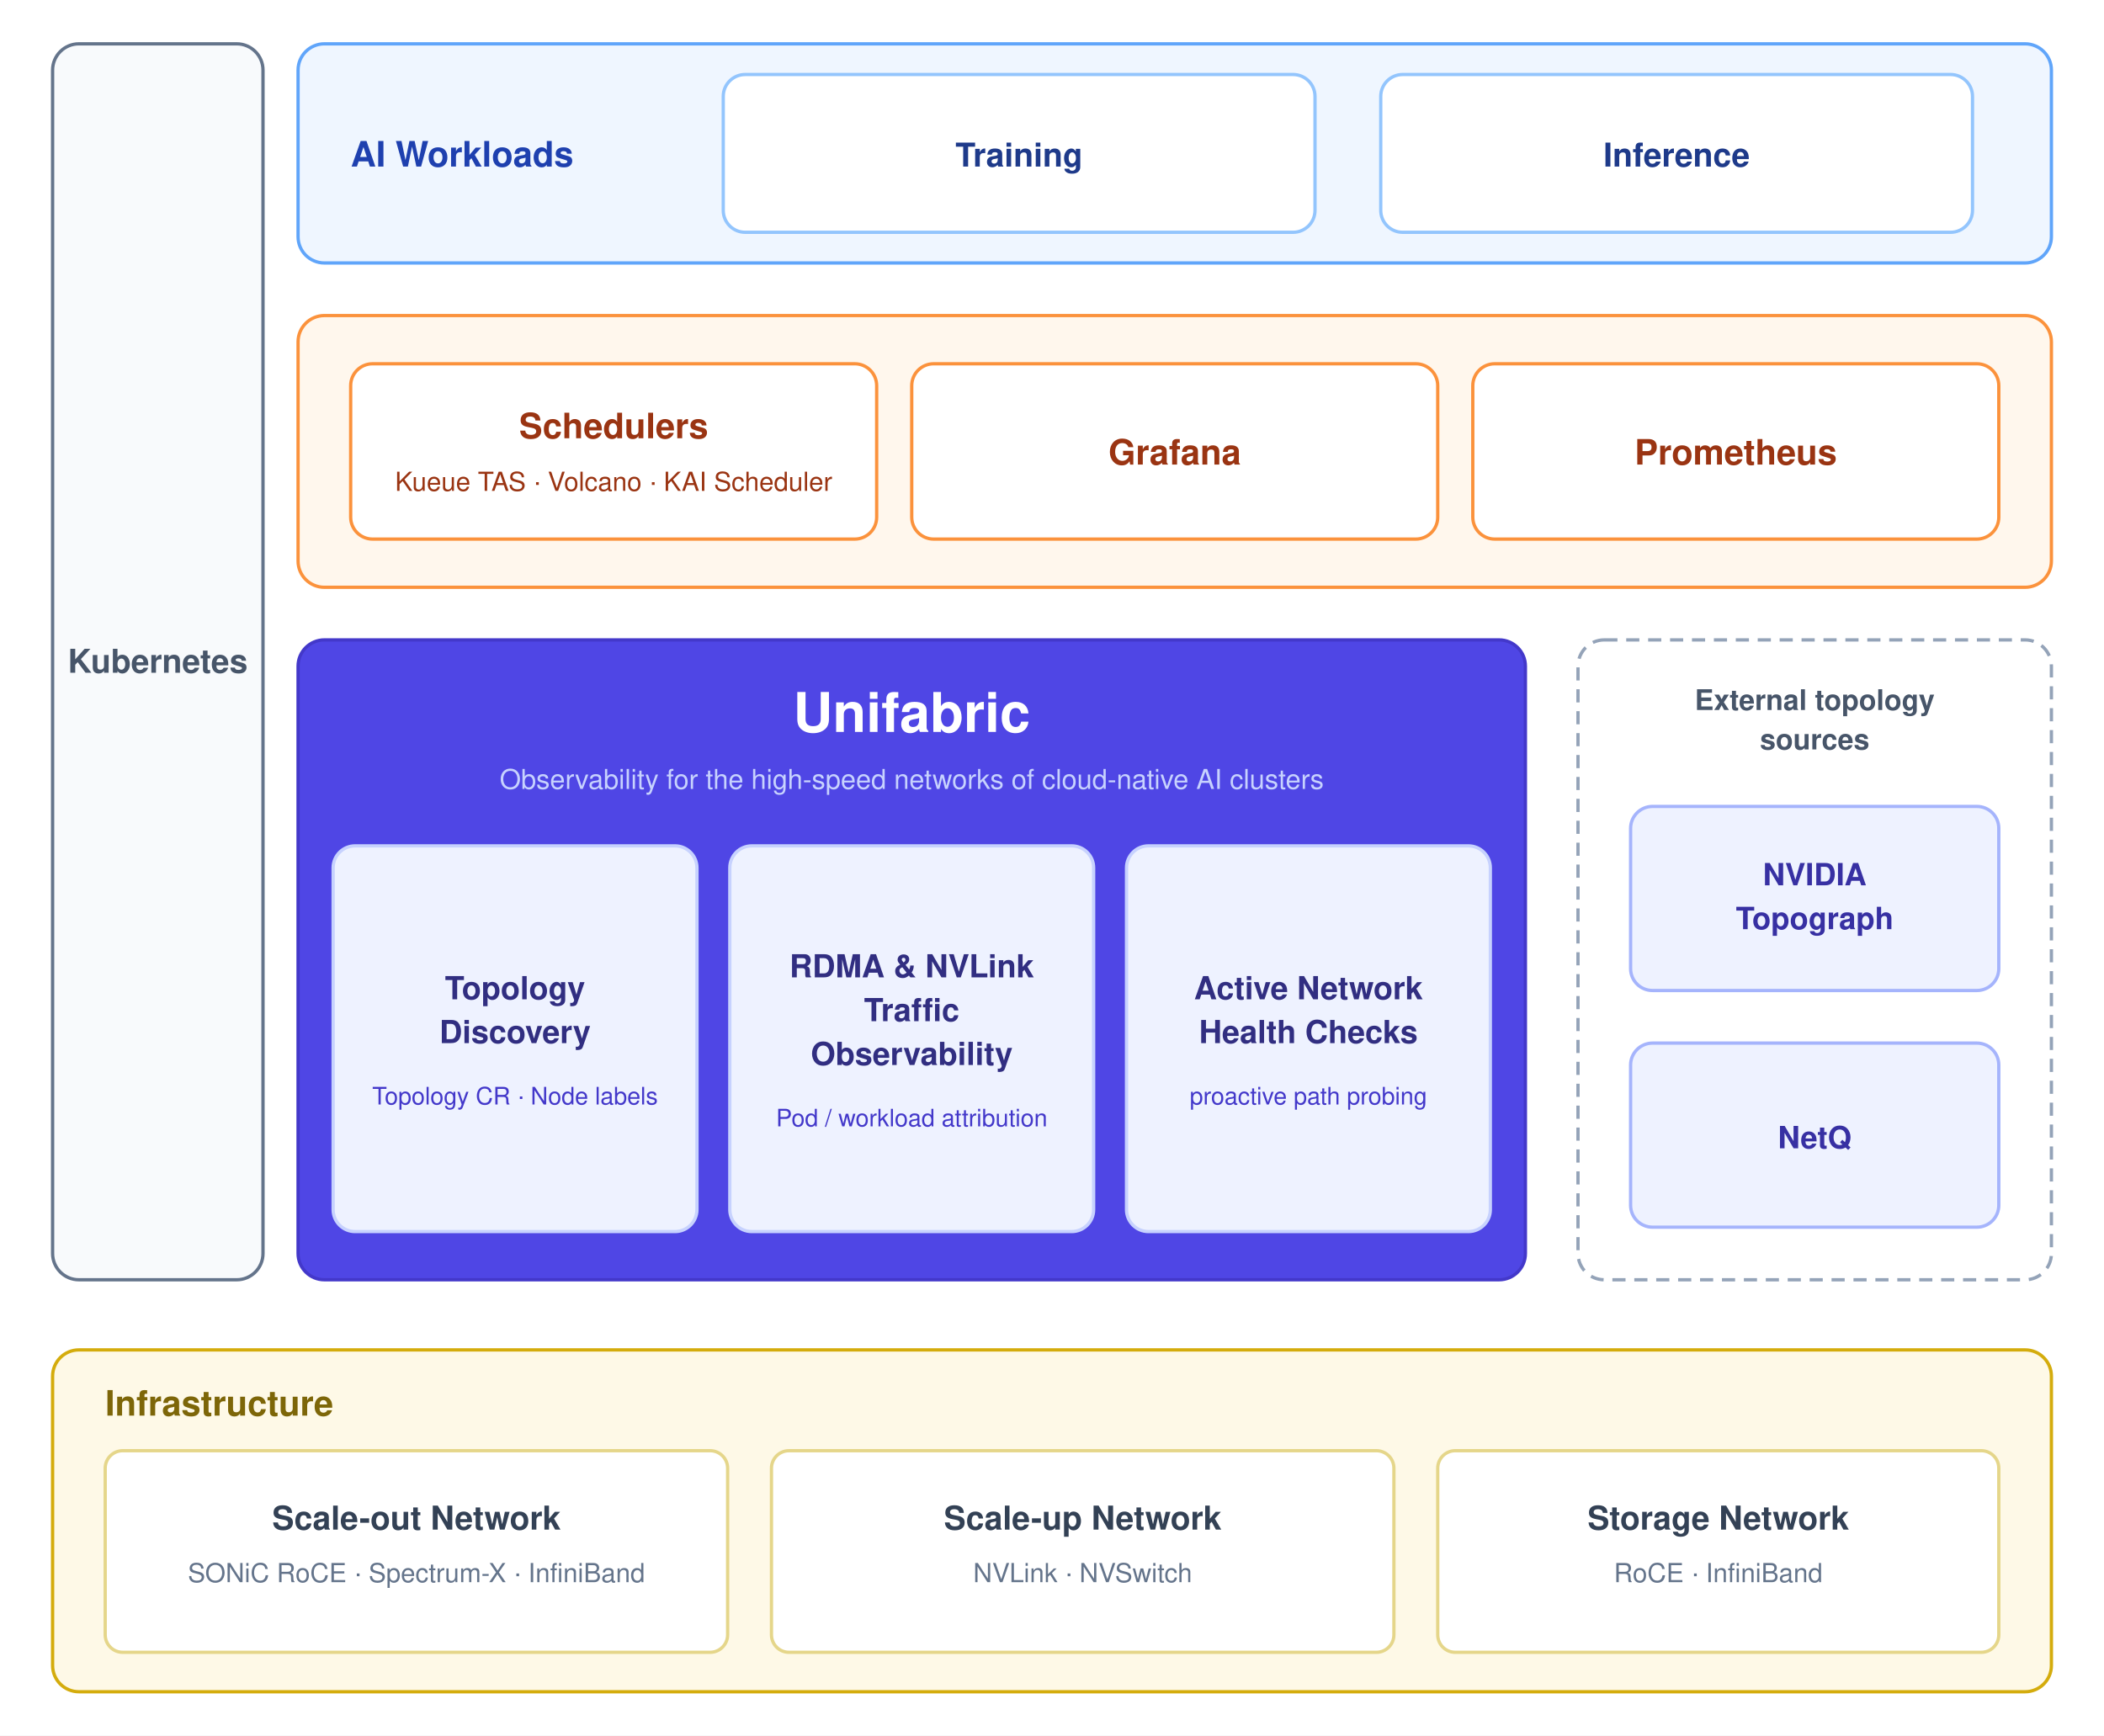
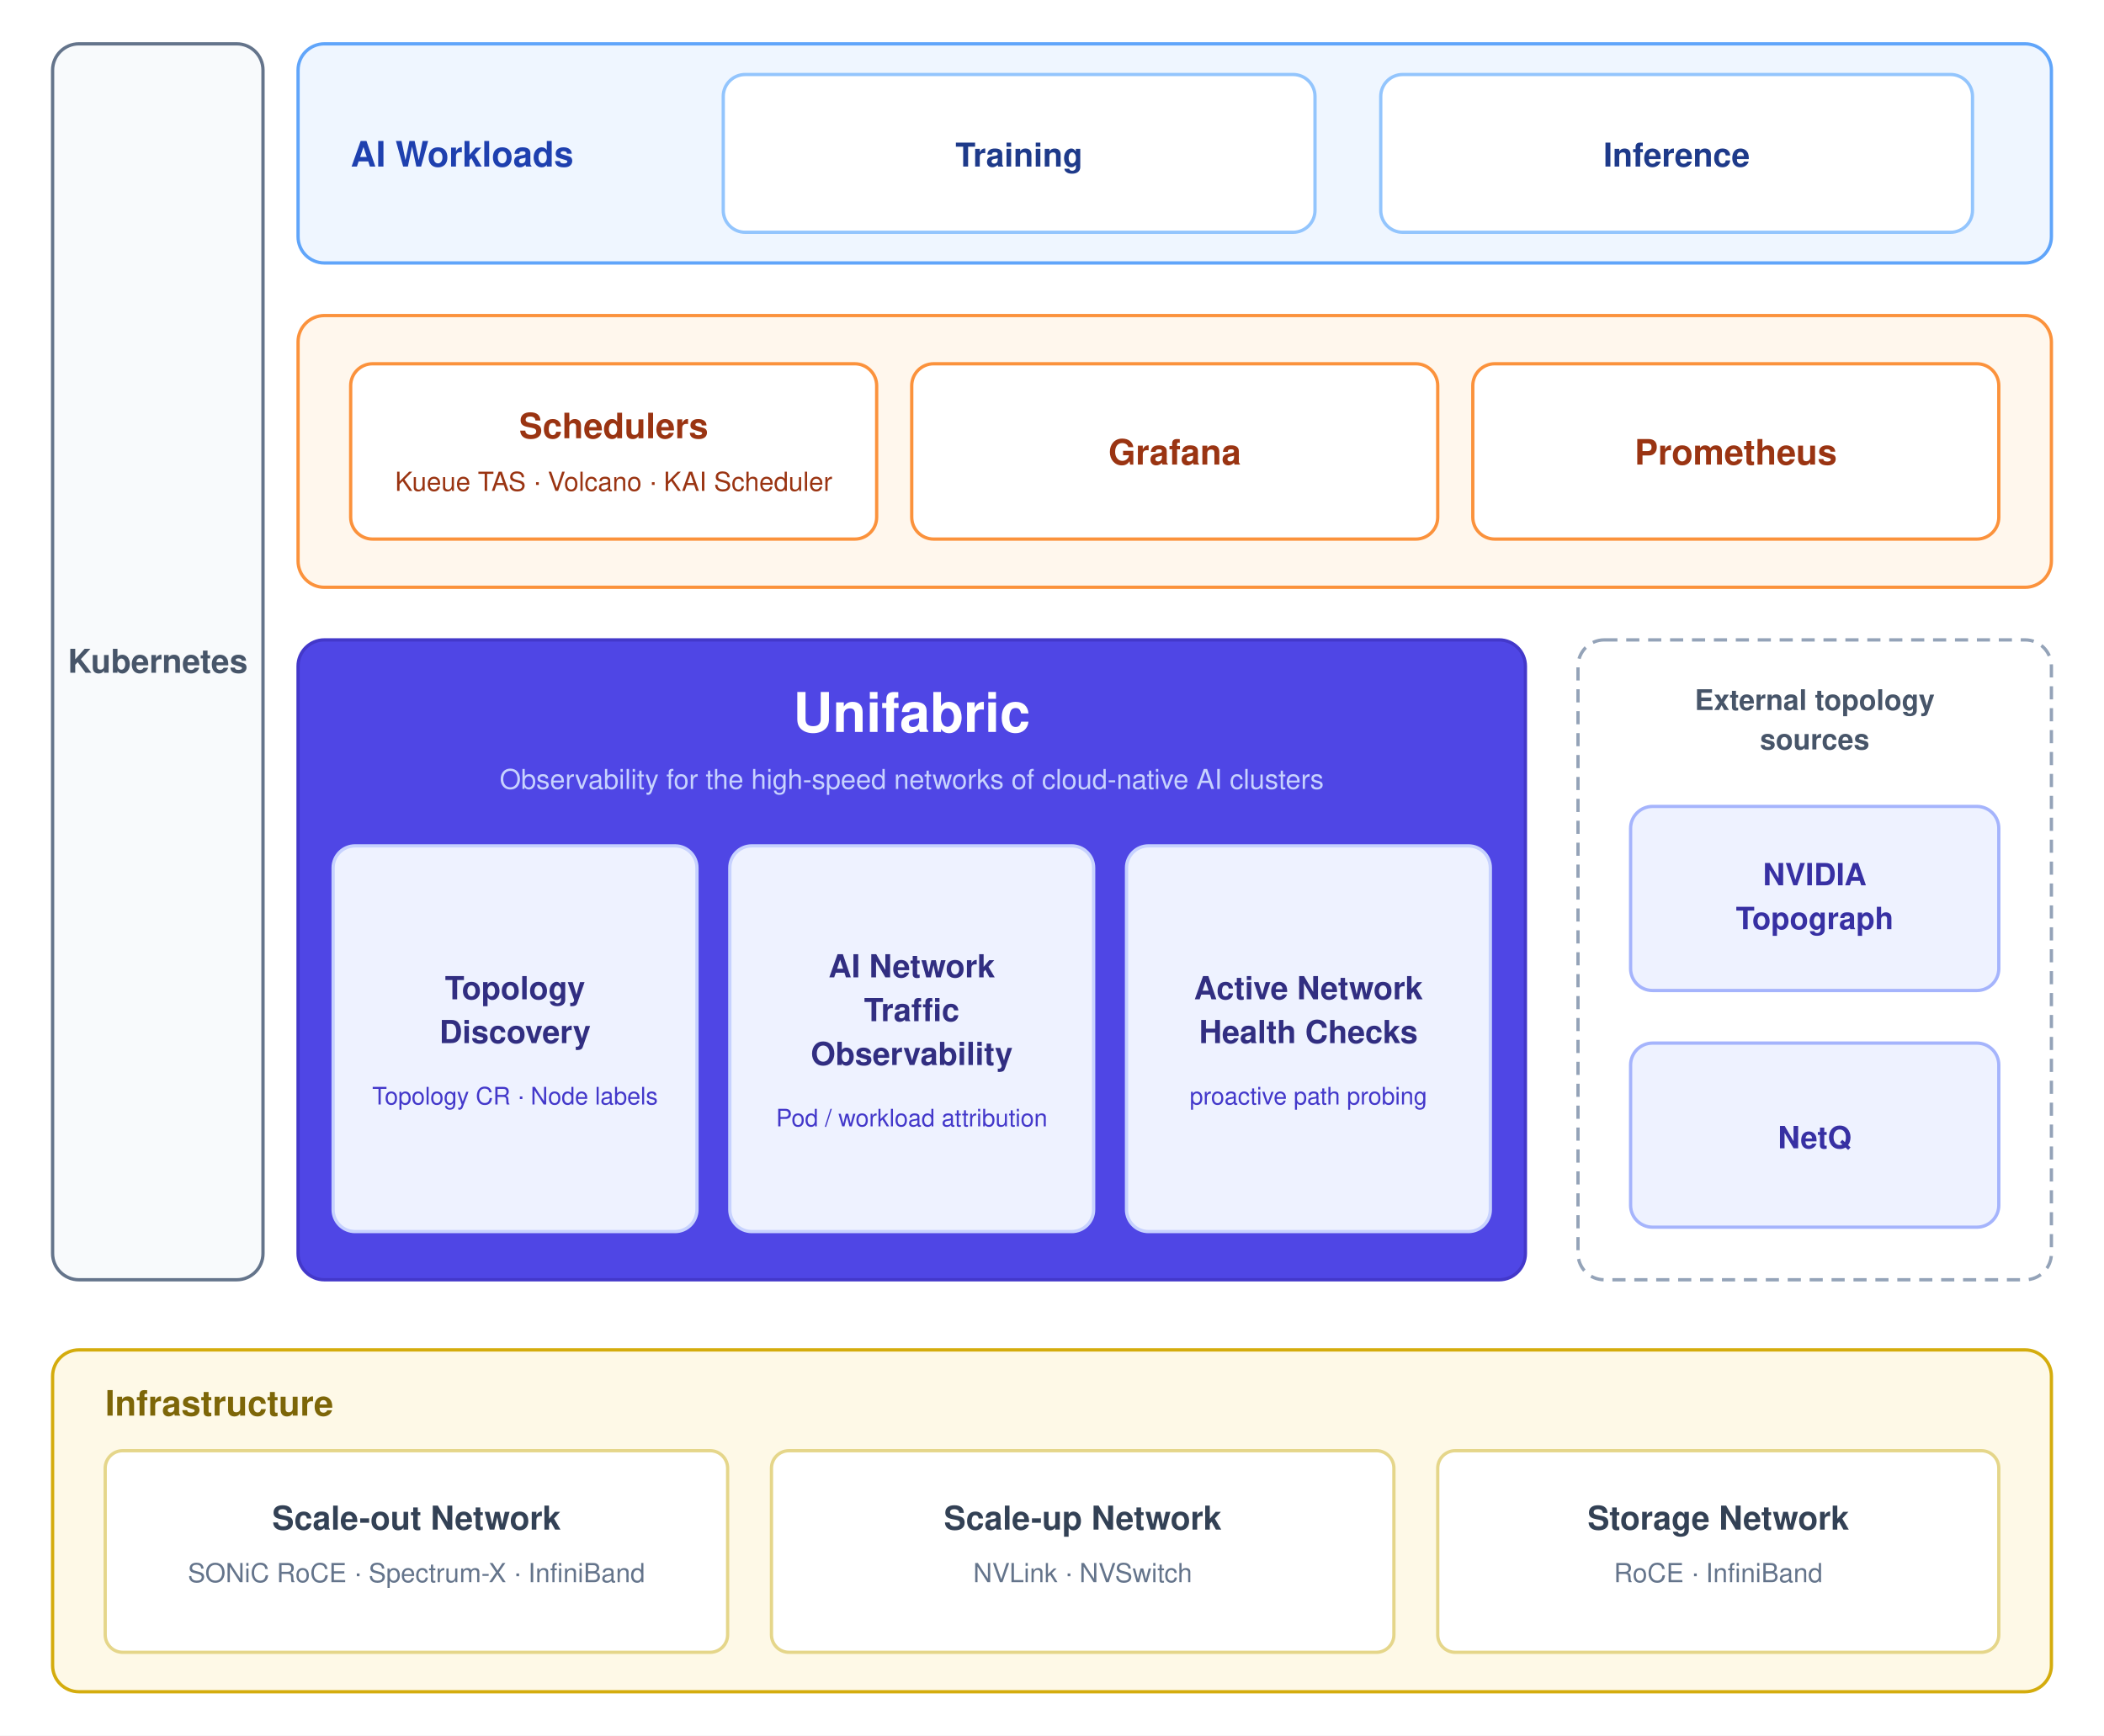
<svg xmlns="http://www.w3.org/2000/svg" width="960" height="792" viewBox="0 0 960 792" font-family="Helvetica, Arial, sans-serif">
  <rect width="960" height="792" fill="#ffffff" />
  <rect x="24" y="20" width="96" height="564" rx="12" fill="#F8FAFC" stroke="#64748B" stroke-width="1.5" />
  <text x="72" y="307" text-anchor="middle" font-size="15" font-weight="bold" fill="#475569">Kubernetes</text>
  <rect x="136" y="20" width="800" height="100" rx="12" fill="#EFF6FF" stroke="#60A5FA" stroke-width="1.5" />
  <text x="160" y="76" font-size="16" font-weight="bold" fill="#1E40AF">AI Workloads</text>
  <rect x="330" y="34" width="270" height="72" rx="10" fill="#ffffff" stroke="#93C5FD" stroke-width="1.5" />
  <text x="465" y="76" text-anchor="middle" font-size="15" font-weight="bold" fill="#1E3A8A">Training</text>
  <rect x="630" y="34" width="270" height="72" rx="10" fill="#ffffff" stroke="#93C5FD" stroke-width="1.5" />
  <text x="765" y="76" text-anchor="middle" font-size="15" font-weight="bold" fill="#1E3A8A">Inference</text>
  <rect x="136" y="144" width="800" height="124" rx="12" fill="#FFF7ED" stroke="#FB923C" stroke-width="1.5" />
  <rect x="160" y="166" width="240" height="80" rx="10" fill="#ffffff" stroke="#FB923C" stroke-width="1.5" />
  <text x="280" y="200" text-anchor="middle" font-size="16" font-weight="bold" fill="#9A3412">Schedulers</text>
  <text x="280" y="224" text-anchor="middle" font-size="12" fill="#9A3412">Kueue TAS · Volcano · KAI Scheduler</text>
  <rect x="416" y="166" width="240" height="80" rx="10" fill="#ffffff" stroke="#FB923C" stroke-width="1.5" />
  <text x="536" y="212" text-anchor="middle" font-size="16" font-weight="bold" fill="#9A3412">Grafana</text>
  <rect x="672" y="166" width="240" height="80" rx="10" fill="#ffffff" stroke="#FB923C" stroke-width="1.5" />
  <text x="792" y="212" text-anchor="middle" font-size="16" font-weight="bold" fill="#9A3412">Prometheus</text>
  <rect x="136" y="292" width="560" height="292" rx="12" fill="#4F46E5" stroke="#4338CA" stroke-width="1.5" />
  <text x="416" y="334" text-anchor="middle" font-size="25" font-weight="bold" fill="#ffffff">Unifabric</text>
  <text x="416" y="360" text-anchor="middle" font-size="12.5" fill="#C7D2FE">Observability for the high-speed networks of cloud-native AI clusters</text>
  <rect x="152" y="386" width="166" height="176" rx="10" fill="#EEF2FF" stroke="#C7D2FE" stroke-width="1.5" />
  <text x="235" y="456" text-anchor="middle" font-size="14.5" font-weight="bold" fill="#312E81">Topology</text>
  <text x="235" y="476" text-anchor="middle" font-size="14.5" font-weight="bold" fill="#312E81">Discovery</text>
  <text x="235" y="504" text-anchor="middle" font-size="11" fill="#4338CA">Topology CR · Node labels</text>
  <rect x="333" y="386" width="166" height="176" rx="10" fill="#EEF2FF" stroke="#C7D2FE" stroke-width="1.5" />
-   <text x="416" y="446" text-anchor="middle" font-size="14.5" font-weight="bold" fill="#312E81">RDMA &amp; NVLink</text>
+   <text x="416" y="446" text-anchor="middle" font-size="14.5" font-weight="bold" fill="#312E81">AI Network</text>
  <text x="416" y="466" text-anchor="middle" font-size="14.5" font-weight="bold" fill="#312E81">Traffic</text>
  <text x="416" y="486" text-anchor="middle" font-size="14.5" font-weight="bold" fill="#312E81">Observability</text>
  <text x="416" y="514" text-anchor="middle" font-size="11" fill="#4338CA">Pod / workload attribution</text>
  <rect x="514" y="386" width="166" height="176" rx="10" fill="#EEF2FF" stroke="#C7D2FE" stroke-width="1.5" />
  <text x="597" y="456" text-anchor="middle" font-size="14.5" font-weight="bold" fill="#312E81">Active Network</text>
  <text x="597" y="476" text-anchor="middle" font-size="14.5" font-weight="bold" fill="#312E81">Health Checks</text>
  <text x="597" y="504" text-anchor="middle" font-size="11" fill="#4338CA">proactive path probing</text>
  <rect x="720" y="292" width="216" height="292" rx="12" fill="#ffffff" stroke="#94A3B8" stroke-width="1.5" stroke-dasharray="6 4" />
  <text x="828" y="324" text-anchor="middle" font-size="13" font-weight="bold" fill="#475569">External topology</text>
  <text x="828" y="342" text-anchor="middle" font-size="13" font-weight="bold" fill="#475569">sources</text>
  <rect x="744" y="368" width="168" height="84" rx="10" fill="#EEF2FF" stroke="#A5B4FC" stroke-width="1.5" />
  <text x="828" y="404" text-anchor="middle" font-size="14" font-weight="bold" fill="#3730A3">NVIDIA</text>
  <text x="828" y="424" text-anchor="middle" font-size="14" font-weight="bold" fill="#3730A3">Topograph</text>
  <rect x="744" y="476" width="168" height="84" rx="10" fill="#EEF2FF" stroke="#A5B4FC" stroke-width="1.5" />
  <text x="828" y="524" text-anchor="middle" font-size="14" font-weight="bold" fill="#3730A3">NetQ</text>
  <rect x="24" y="616" width="912" height="156" rx="12" fill="#FEF9E7" stroke="#D4AC0D" stroke-width="1.5" />
  <text x="48" y="646" font-size="16" font-weight="bold" fill="#7D6608">Infrastructure</text>
  <rect x="48" y="662" width="284" height="92" rx="8" fill="#ffffff" stroke="#E5D68A" stroke-width="1.5" />
  <text x="190" y="698" text-anchor="middle" font-size="15" font-weight="bold" fill="#334155">Scale-out Network</text>
  <text x="190" y="722" text-anchor="middle" font-size="12" fill="#64748B">SONiC RoCE · Spectrum-X · InfiniBand</text>
  <rect x="352" y="662" width="284" height="92" rx="8" fill="#ffffff" stroke="#E5D68A" stroke-width="1.5" />
  <text x="494" y="698" text-anchor="middle" font-size="15" font-weight="bold" fill="#334155">Scale-up Network</text>
  <text x="494" y="722" text-anchor="middle" font-size="12" fill="#64748B">NVLink · NVSwitch</text>
  <rect x="656" y="662" width="256" height="92" rx="8" fill="#ffffff" stroke="#E5D68A" stroke-width="1.5" />
  <text x="784" y="698" text-anchor="middle" font-size="15" font-weight="bold" fill="#334155">Storage Network</text>
  <text x="784" y="722" text-anchor="middle" font-size="12" fill="#64748B">RoCE · InfiniBand</text>
</svg>
